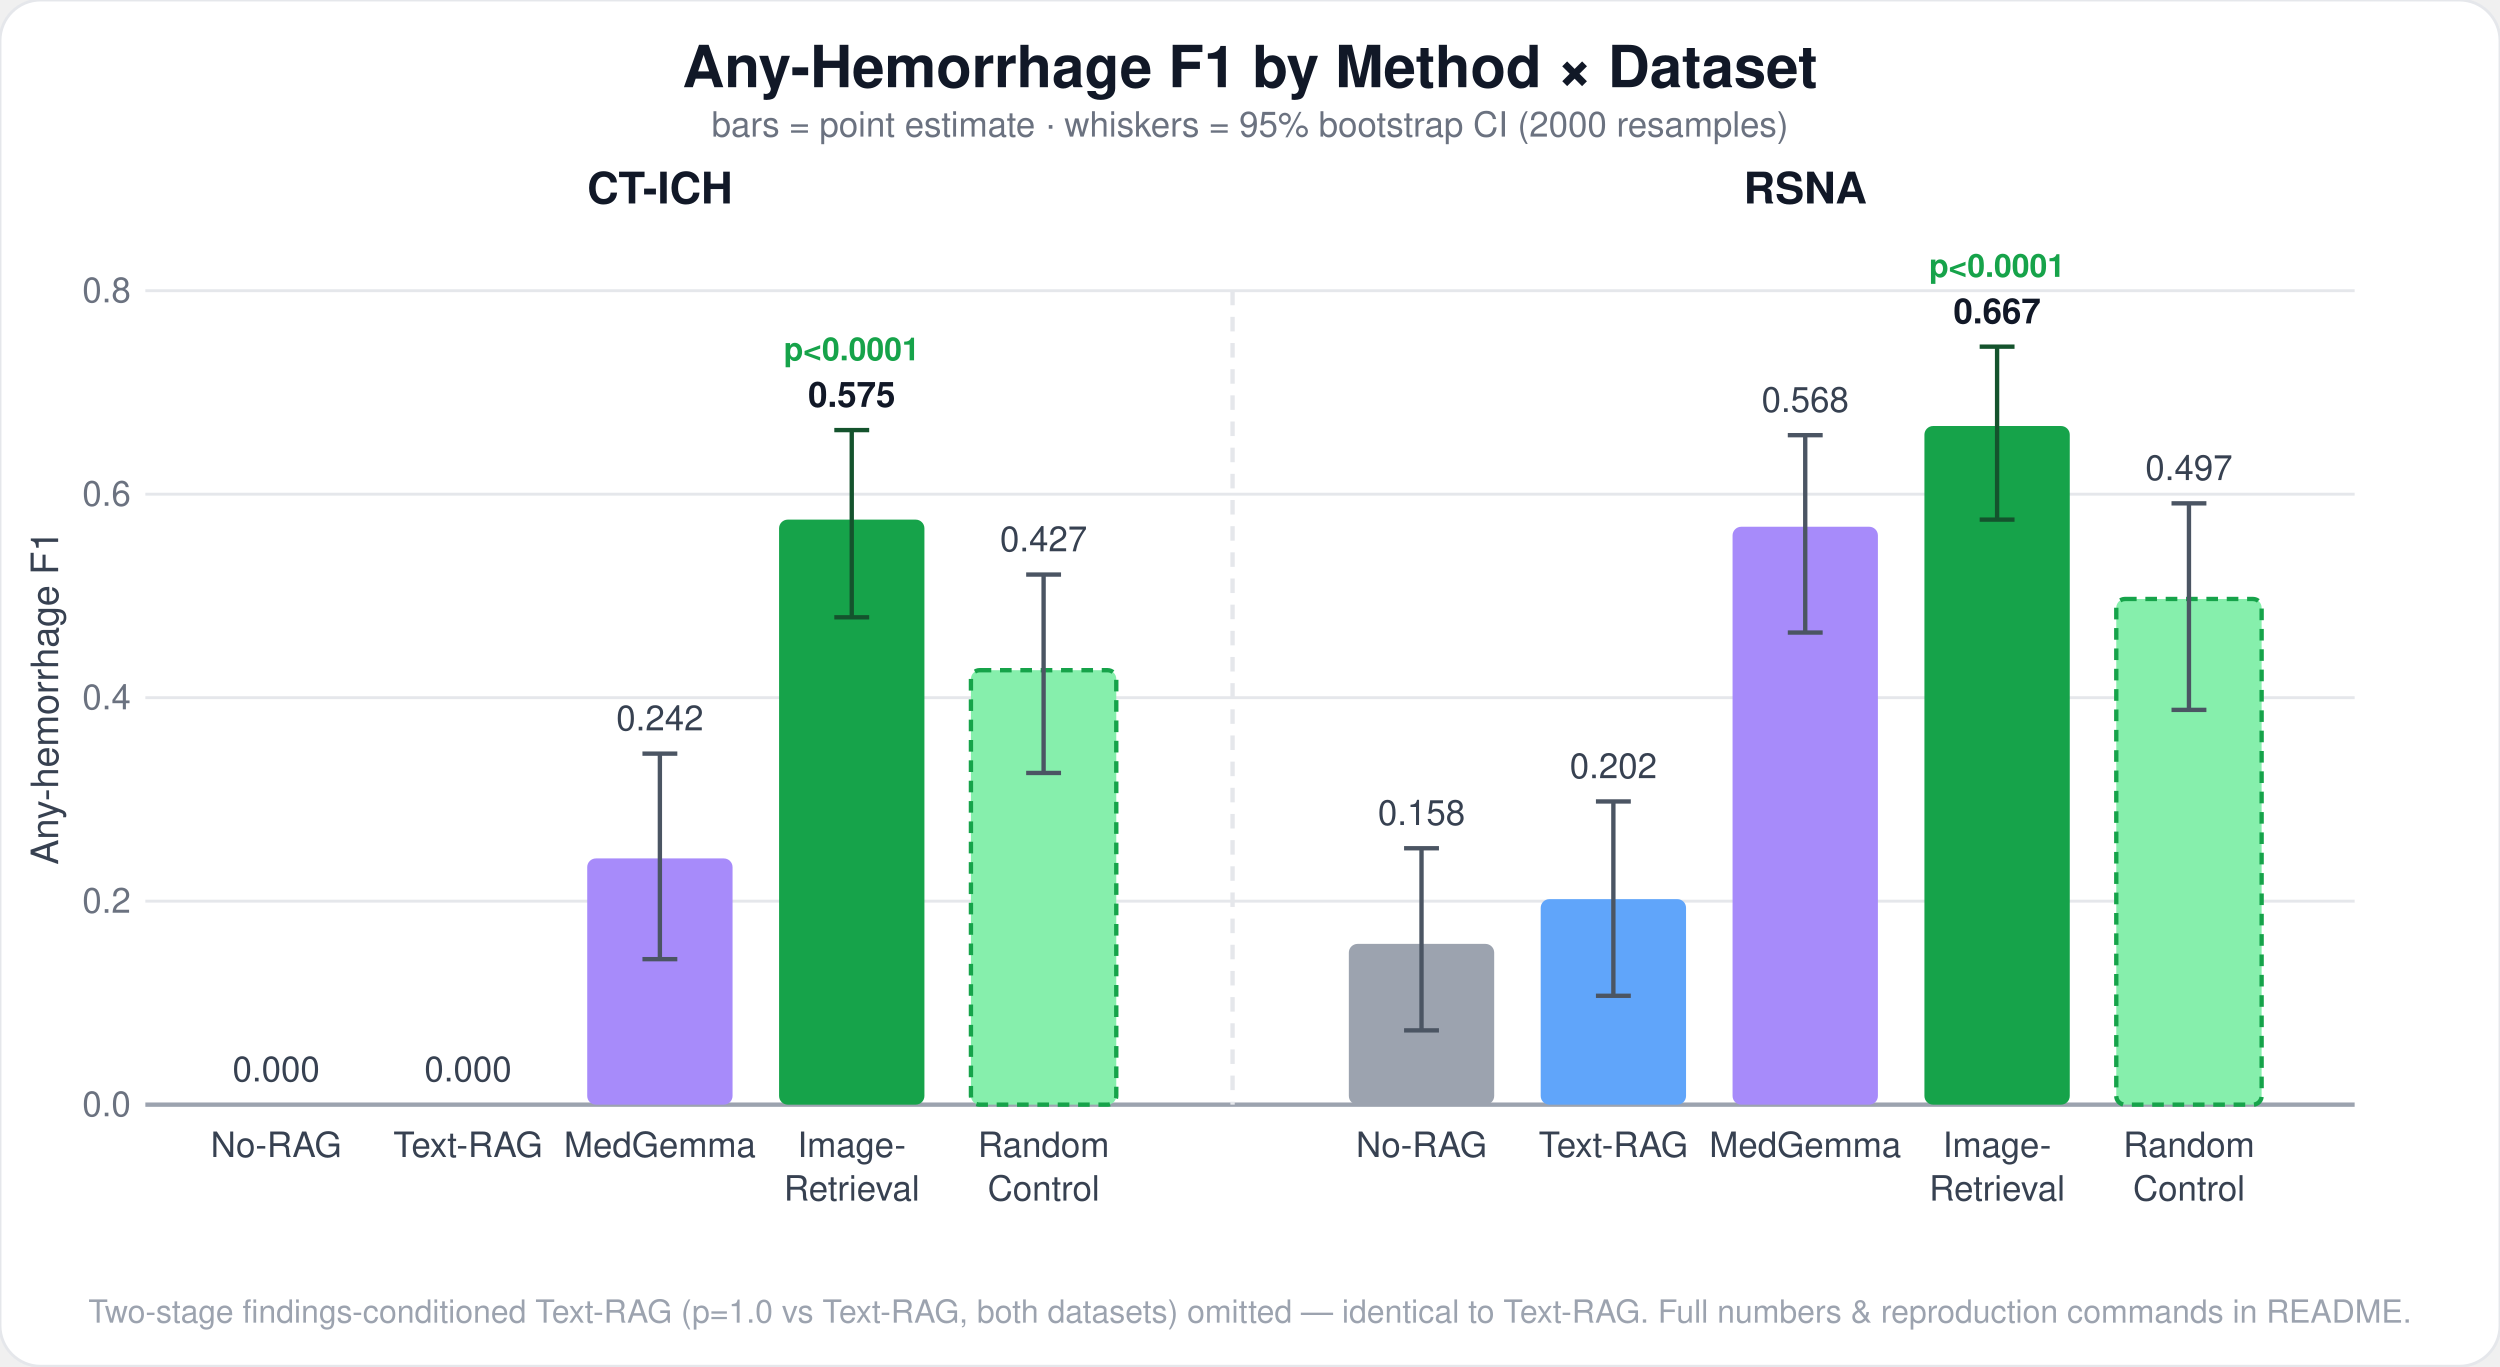
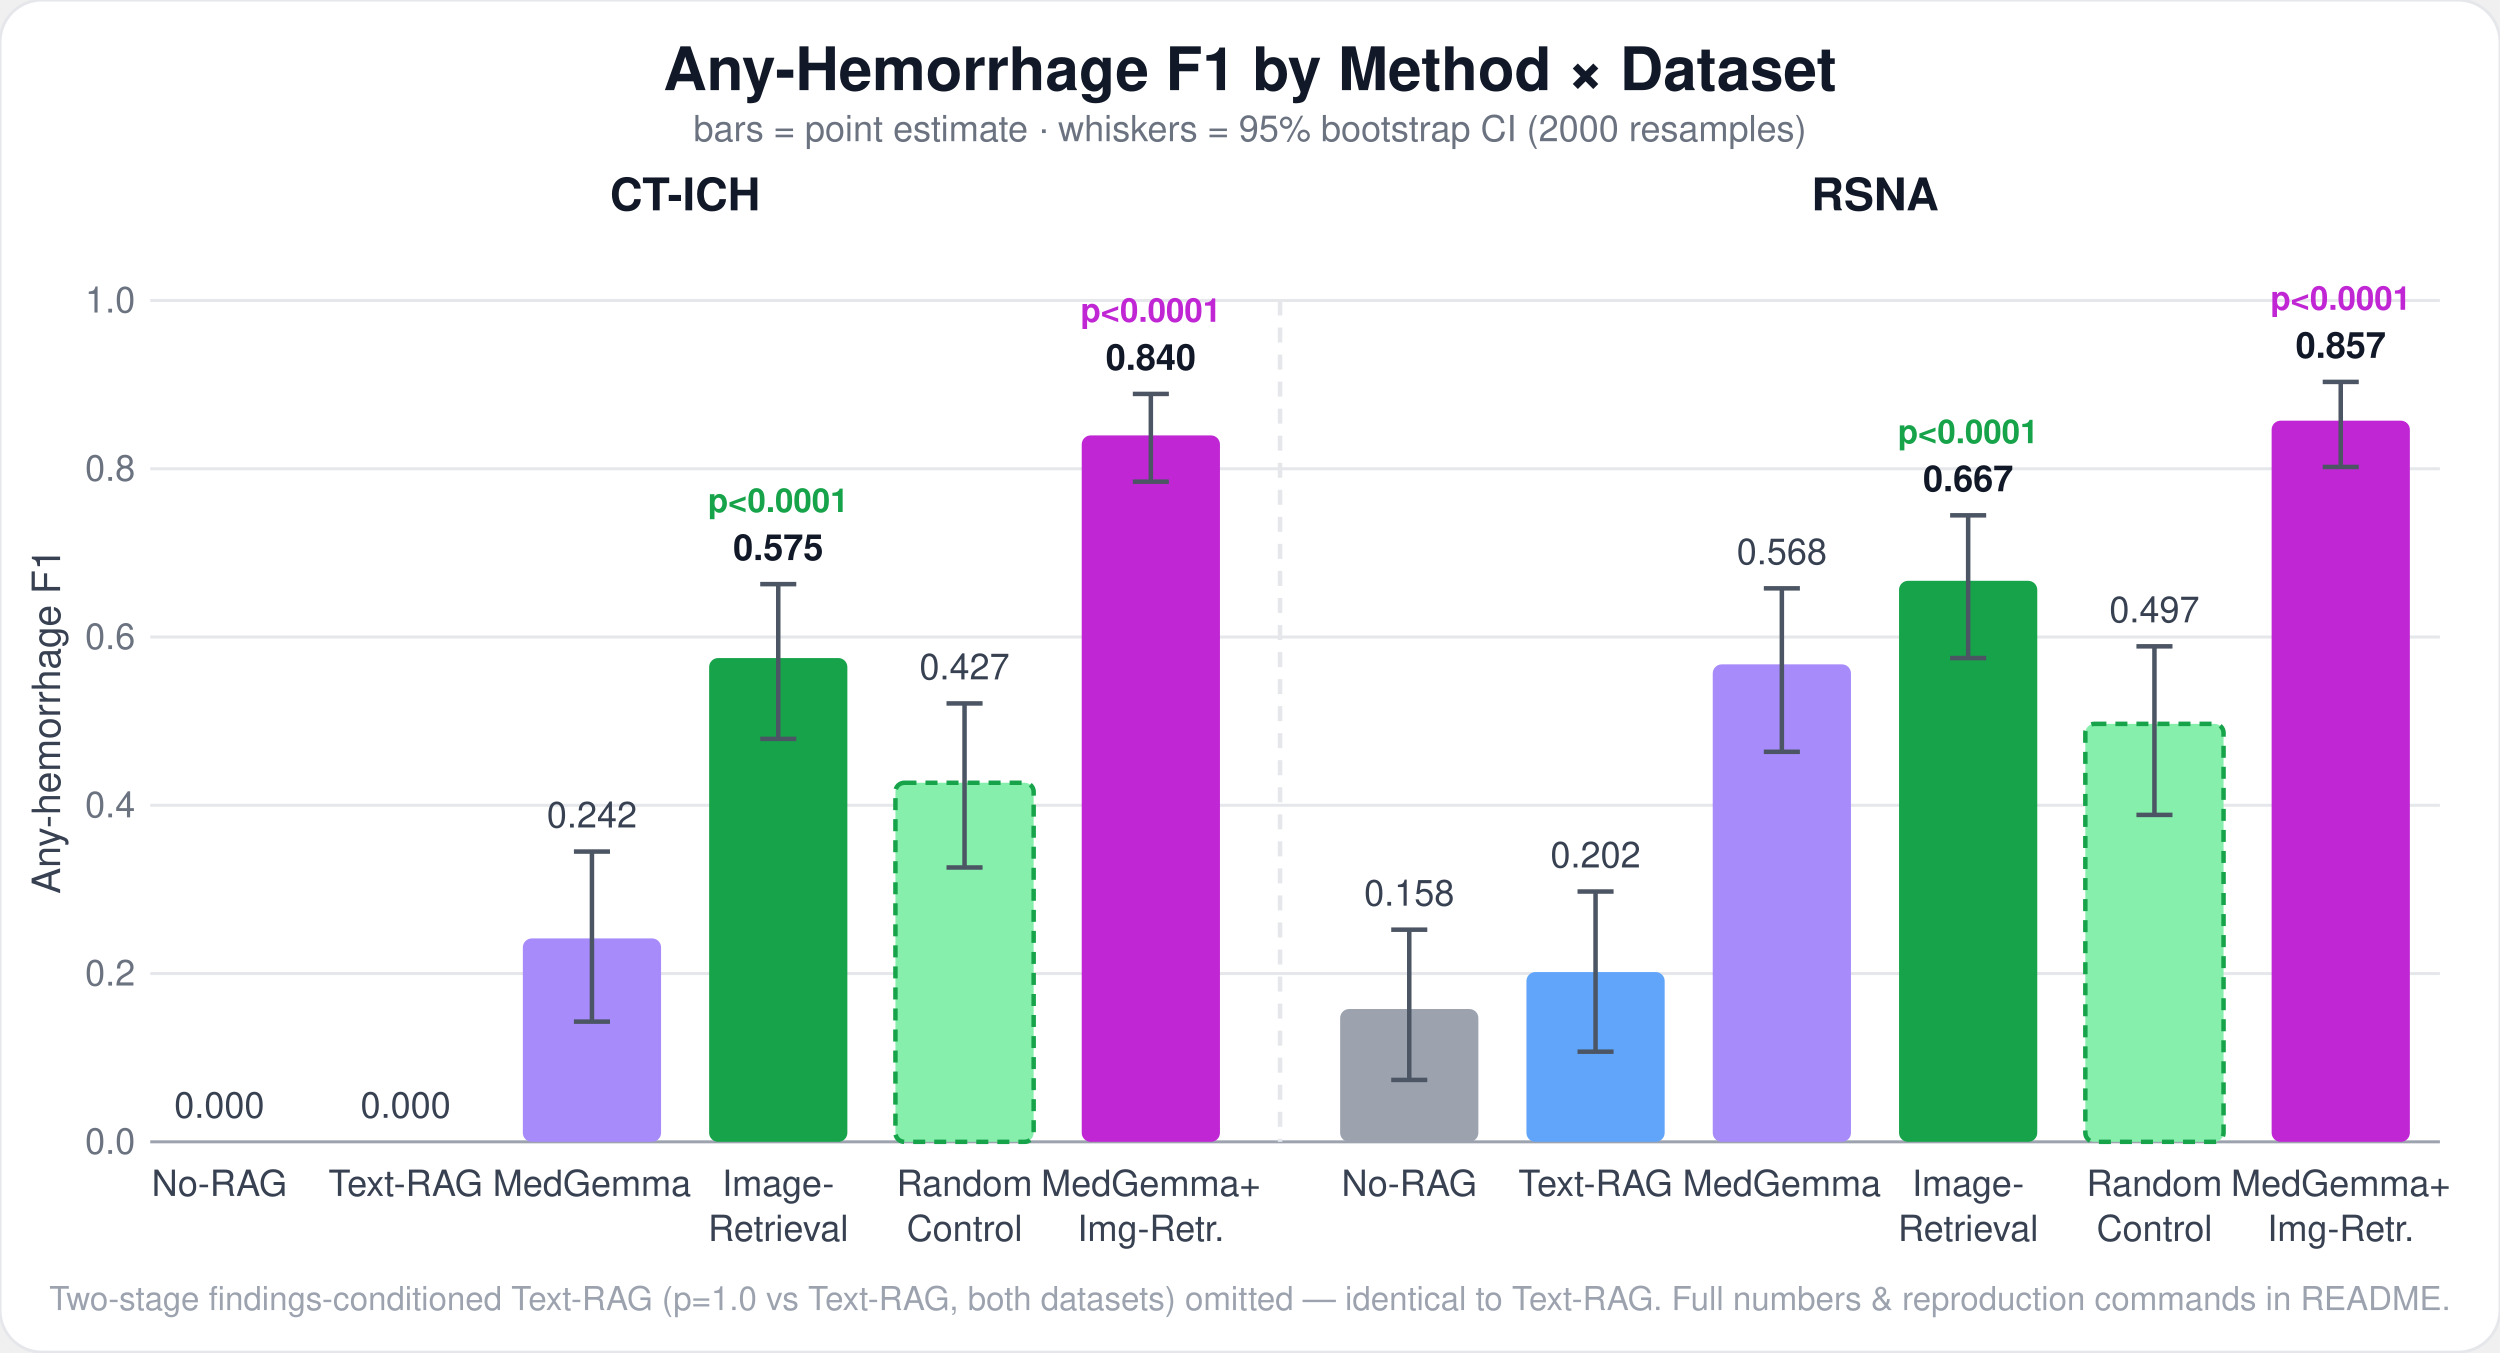
- <svg xmlns="http://www.w3.org/2000/svg" viewBox="0 0 860 470" font-family="Segoe UI, Helvetica, Arial, sans-serif">
-   <rect x="0" y="0" width="860" height="470" rx="14" fill="#FFFFFF" stroke="#E5E7EB" stroke-width="1" />
-   <text x="430" y="30" text-anchor="middle" font-size="20" font-weight="700" fill="#111827">Any-Hemorrhage F1 by Method × Dataset</text>
-   <text x="430" y="47" text-anchor="middle" font-size="12" fill="#6B7280">bars = point estimate · whiskers = 95% bootstrap CI (2000 resamples)</text>
-   <text x="227" y="70" text-anchor="middle" font-size="15" font-weight="700" fill="#111827">CT-ICH</text>
-   <text x="621" y="70" text-anchor="middle" font-size="15" font-weight="700" fill="#111827">RSNA</text>
-   <g stroke="#E5E7EB" stroke-width="1">
-     <line x1="50" y1="100" x2="810" y2="100" />
-     <line x1="50" y1="170" x2="810" y2="170" />
-     <line x1="50" y1="240" x2="810" y2="240" />
-     <line x1="50" y1="310" x2="810" y2="310" />
-   </g>
-   <line x1="50" y1="380" x2="810" y2="380" stroke="#9CA3AF" stroke-width="1.5" />
-   <line x1="424" y1="100" x2="424" y2="380" stroke="#E5E7EB" stroke-width="1.5" stroke-dasharray="5,4" />
-   <g font-size="12" fill="#6B7280" text-anchor="end">
-     <text x="45" y="384">0.0</text>
-     <text x="45" y="314">0.2</text>
-     <text x="45" y="244">0.4</text>
-     <text x="45" y="174">0.6</text>
-     <text x="45" y="104">0.8</text>
-   </g>
+ <svg xmlns="http://www.w3.org/2000/svg" viewBox="0 0 832 450" font-family="Segoe UI, Helvetica, Arial, sans-serif">
+   <rect x="0" y="0" width="832" height="450" rx="14" fill="#FFFFFF" stroke="#E5E7EB" stroke-width="1" />
+   <text x="416.0" y="30" text-anchor="middle" font-size="20" font-weight="700" fill="#111827">Any-Hemorrhage F1 by Method × Dataset</text>
+   <text x="416.0" y="47" text-anchor="middle" font-size="12" fill="#6B7280">bars = point estimate · whiskers = 95% bootstrap CI (2000 resamples)</text>
+   <line x1="50" y1="380.0" x2="812" y2="380.0" stroke="#9CA3AF" stroke-width="1" />
+   <text x="45" y="384.0" text-anchor="end" font-size="12" fill="#6B7280">0.0</text>
+   <line x1="50" y1="324.0" x2="812" y2="324.0" stroke="#E5E7EB" stroke-width="1" />
+   <text x="45" y="328.0" text-anchor="end" font-size="12" fill="#6B7280">0.2</text>
+   <line x1="50" y1="268.0" x2="812" y2="268.0" stroke="#E5E7EB" stroke-width="1" />
+   <text x="45" y="272.0" text-anchor="end" font-size="12" fill="#6B7280">0.4</text>
+   <line x1="50" y1="212.0" x2="812" y2="212.0" stroke="#E5E7EB" stroke-width="1" />
+   <text x="45" y="216.0" text-anchor="end" font-size="12" fill="#6B7280">0.6</text>
+   <line x1="50" y1="156.0" x2="812" y2="156.0" stroke="#E5E7EB" stroke-width="1" />
+   <text x="45" y="160.0" text-anchor="end" font-size="12" fill="#6B7280">0.8</text>
+   <line x1="50" y1="100.0" x2="812" y2="100.0" stroke="#E5E7EB" stroke-width="1" />
+   <text x="45" y="104.0" text-anchor="end" font-size="12" fill="#6B7280">1.0</text>
+   <line x1="426.0" y1="100" x2="426.0" y2="380" stroke="#E5E7EB" stroke-width="1.5" stroke-dasharray="5,4" />
  <text x="20" y="240" text-anchor="middle" font-size="13" fill="#374151" transform="rotate(-90 20 240)">Any-hemorrhage F1</text>
-   <text x="95" y="372" text-anchor="middle" font-size="12" fill="#374151">0.000</text>
-   <text x="161" y="372" text-anchor="middle" font-size="12" fill="#374151">0.000</text>
-   <rect x="202" y="295.3" width="50" height="84.7" fill="#A78BFA" rx="3" />
-   <line x1="227" y1="329.95" x2="227" y2="259.25" stroke="#4B5563" stroke-width="1.5" />
-   <line x1="221" y1="329.95" x2="233" y2="329.95" stroke="#4B5563" stroke-width="1.5" />
-   <line x1="221" y1="259.25" x2="233" y2="259.25" stroke="#4B5563" stroke-width="1.5" />
-   <text x="227" y="251.25" text-anchor="middle" font-size="12" fill="#374151">0.242</text>
-   <rect x="268" y="178.75" width="50" height="201.25" fill="#16A34A" rx="3" />
-   <line x1="293" y1="212.35" x2="293" y2="147.95" stroke="#14532D" stroke-width="1.5" />
-   <line x1="287" y1="212.35" x2="299" y2="212.35" stroke="#14532D" stroke-width="1.5" />
-   <line x1="287" y1="147.95" x2="299" y2="147.95" stroke="#14532D" stroke-width="1.5" />
-   <text x="293" y="139.95" text-anchor="middle" font-size="12" font-weight="700" fill="#111827">0.575</text>
-   <text x="293" y="123.95" text-anchor="middle" font-size="11" font-weight="700" fill="#16A34A">p&lt;0.0001</text>
-   <rect x="334" y="230.55" width="50" height="149.45" fill="#86EFAC" stroke="#16A34A" stroke-width="1.5" stroke-dasharray="4,3" rx="3" />
-   <line x1="359" y1="265.9" x2="359" y2="197.65" stroke="#4B5563" stroke-width="1.5" />
-   <line x1="353" y1="265.9" x2="365" y2="265.9" stroke="#4B5563" stroke-width="1.5" />
-   <line x1="353" y1="197.65" x2="365" y2="197.65" stroke="#4B5563" stroke-width="1.5" />
-   <text x="359" y="189.65" text-anchor="middle" font-size="12" fill="#374151">0.427</text>
-   <rect x="464" y="324.7" width="50" height="55.3" fill="#9CA3AF" rx="3" />
-   <line x1="489" y1="354.45" x2="489" y2="291.8" stroke="#4B5563" stroke-width="1.5" />
-   <line x1="483" y1="354.45" x2="495" y2="354.45" stroke="#4B5563" stroke-width="1.5" />
-   <line x1="483" y1="291.8" x2="495" y2="291.8" stroke="#4B5563" stroke-width="1.5" />
-   <text x="489" y="283.8" text-anchor="middle" font-size="12" fill="#374151">0.158</text>
-   <rect x="530" y="309.3" width="50" height="70.7" fill="#60A5FA" rx="3" />
-   <line x1="555" y1="342.55" x2="555" y2="275.7" stroke="#4B5563" stroke-width="1.5" />
-   <line x1="549" y1="342.55" x2="561" y2="342.55" stroke="#4B5563" stroke-width="1.5" />
-   <line x1="549" y1="275.7" x2="561" y2="275.7" stroke="#4B5563" stroke-width="1.5" />
-   <text x="555" y="267.7" text-anchor="middle" font-size="12" fill="#374151">0.202</text>
-   <rect x="596" y="181.2" width="50" height="198.8" fill="#A78BFA" rx="3" />
-   <line x1="621" y1="217.6" x2="621" y2="149.7" stroke="#4B5563" stroke-width="1.5" />
-   <line x1="615" y1="217.6" x2="627" y2="217.6" stroke="#4B5563" stroke-width="1.5" />
-   <line x1="615" y1="149.7" x2="627" y2="149.7" stroke="#4B5563" stroke-width="1.5" />
-   <text x="621" y="141.7" text-anchor="middle" font-size="12" fill="#374151">0.568</text>
-   <rect x="662" y="146.55" width="50" height="233.45" fill="#16A34A" rx="3" />
-   <line x1="687" y1="178.75" x2="687" y2="119.25" stroke="#14532D" stroke-width="1.5" />
-   <line x1="681" y1="178.75" x2="693" y2="178.75" stroke="#14532D" stroke-width="1.5" />
-   <line x1="681" y1="119.25" x2="693" y2="119.25" stroke="#14532D" stroke-width="1.5" />
-   <text x="687" y="111.25" text-anchor="middle" font-size="12" font-weight="700" fill="#111827">0.667</text>
-   <text x="687" y="95.25" text-anchor="middle" font-size="11" font-weight="700" fill="#16A34A">p&lt;0.0001</text>
-   <rect x="728" y="206.05" width="50" height="173.95" fill="#86EFAC" stroke="#16A34A" stroke-width="1.5" stroke-dasharray="4,3" rx="3" />
-   <line x1="753" y1="244.2" x2="753" y2="173.15" stroke="#4B5563" stroke-width="1.5" />
-   <line x1="747" y1="244.2" x2="759" y2="244.2" stroke="#4B5563" stroke-width="1.5" />
-   <line x1="747" y1="173.15" x2="759" y2="173.15" stroke="#4B5563" stroke-width="1.5" />
-   <text x="753" y="165.15" text-anchor="middle" font-size="12" fill="#374151">0.497</text>
-   <g font-size="12" fill="#374151" text-anchor="middle">
-     <text x="95" y="398">No-RAG</text>
-     <text x="161" y="398">Text-RAG</text>
-     <text x="227" y="398">MedGemma</text>
-     <text x="293" y="398">Image-</text>
-     <text x="293" y="413">Retrieval</text>
-     <text x="359" y="398">Random</text>
-     <text x="359" y="413">Control</text>
-     <text x="489" y="398">No-RAG</text>
-     <text x="555" y="398">Text-RAG</text>
-     <text x="621" y="398">MedGemma</text>
-     <text x="687" y="398">Image-</text>
-     <text x="687" y="413">Retrieval</text>
-     <text x="753" y="398">Random</text>
-     <text x="753" y="413">Control</text>
-   </g>
-   <text x="430" y="455" text-anchor="middle" font-size="11" fill="#9CA3AF">Two-stage findings-conditioned Text-RAG (p=1.0 vs Text-RAG, both datasets) omitted — identical to Text-RAG. Full numbers &amp; reproduction commands in README.</text>
+   <text x="228.0" y="70" text-anchor="middle" font-size="15" font-weight="700" fill="#111827">CT-ICH</text>
+   <text x="73.0" y="372" text-anchor="middle" font-size="12" fill="#374151">0.000</text>
+   <text x="135.0" y="372" text-anchor="middle" font-size="12" fill="#374151">0.000</text>
+   <rect x="174" y="312.3" width="46" height="67.7" fill="#A78BFA" rx="3" />
+   <line x1="197.0" y1="340.0" x2="197.0" y2="283.4" stroke="#4B5563" stroke-width="1.5" />
+   <line x1="191.0" y1="340.0" x2="203.0" y2="340.0" stroke="#4B5563" stroke-width="1.5" />
+   <line x1="191.0" y1="283.4" x2="203.0" y2="283.4" stroke="#4B5563" stroke-width="1.5" />
+   <text x="197.0" y="275.4" text-anchor="middle" font-size="12" fill="#374151">0.242</text>
+   <rect x="236" y="219.0" width="46" height="161.0" fill="#16A34A" rx="3" />
+   <line x1="259.0" y1="245.9" x2="259.0" y2="194.4" stroke="#4B5563" stroke-width="1.5" />
+   <line x1="253.0" y1="245.9" x2="265.0" y2="245.9" stroke="#4B5563" stroke-width="1.5" />
+   <line x1="253.0" y1="194.4" x2="265.0" y2="194.4" stroke="#4B5563" stroke-width="1.5" />
+   <text x="259.0" y="186.4" text-anchor="middle" font-size="12" font-weight="700" fill="#111827">0.575</text>
+   <text x="259.0" y="170.4" text-anchor="middle" font-size="11" font-weight="700" fill="#16A34A">p&lt;0.0001</text>
+   <rect x="298" y="260.5" width="46" height="119.5" fill="#86EFAC" stroke="#16A34A" stroke-width="1.5" stroke-dasharray="4,3" rx="3" />
+   <line x1="321.0" y1="288.7" x2="321.0" y2="234.1" stroke="#4B5563" stroke-width="1.5" />
+   <line x1="315.0" y1="288.7" x2="327.0" y2="288.7" stroke="#4B5563" stroke-width="1.5" />
+   <line x1="315.0" y1="234.1" x2="327.0" y2="234.1" stroke="#4B5563" stroke-width="1.5" />
+   <text x="321.0" y="226.1" text-anchor="middle" font-size="12" fill="#374151">0.427</text>
+   <rect x="360" y="144.9" width="46" height="235.1" fill="#C026D3" rx="3" />
+   <line x1="383.0" y1="160.3" x2="383.0" y2="131.1" stroke="#4B5563" stroke-width="1.5" />
+   <line x1="377.0" y1="160.3" x2="389.0" y2="160.3" stroke="#4B5563" stroke-width="1.5" />
+   <line x1="377.0" y1="131.1" x2="389.0" y2="131.1" stroke="#4B5563" stroke-width="1.5" />
+   <text x="383.0" y="123.1" text-anchor="middle" font-size="12" font-weight="700" fill="#111827">0.840</text>
+   <text x="383.0" y="107.1" text-anchor="middle" font-size="11" font-weight="700" fill="#C026D3">p&lt;0.0001</text>
+   <text x="73.0" y="398" text-anchor="middle" font-size="12" fill="#374151">No-RAG</text>
+   <text x="135.0" y="398" text-anchor="middle" font-size="12" fill="#374151">Text-RAG</text>
+   <text x="197.0" y="398" text-anchor="middle" font-size="12" fill="#374151">MedGemma</text>
+   <text x="259.0" y="398" text-anchor="middle" font-size="12" fill="#374151">Image-</text>
+   <text x="259.0" y="413" text-anchor="middle" font-size="12" fill="#374151">Retrieval</text>
+   <text x="321.0" y="398" text-anchor="middle" font-size="12" fill="#374151">Random</text>
+   <text x="321.0" y="413" text-anchor="middle" font-size="12" fill="#374151">Control</text>
+   <text x="383.0" y="398" text-anchor="middle" font-size="12" fill="#374151">MedGemma+</text>
+   <text x="383.0" y="413" text-anchor="middle" font-size="12" fill="#374151">Img-Retr.</text>
+   <text x="624.0" y="70" text-anchor="middle" font-size="15" font-weight="700" fill="#111827">RSNA</text>
+   <rect x="446" y="335.8" width="46" height="44.2" fill="#9CA3AF" rx="3" />
+   <line x1="469.0" y1="359.4" x2="469.0" y2="309.4" stroke="#4B5563" stroke-width="1.5" />
+   <line x1="463.0" y1="359.4" x2="475.0" y2="359.4" stroke="#4B5563" stroke-width="1.5" />
+   <line x1="463.0" y1="309.4" x2="475.0" y2="309.4" stroke="#4B5563" stroke-width="1.5" />
+   <text x="469.0" y="301.4" text-anchor="middle" font-size="12" fill="#374151">0.158</text>
+   <rect x="508" y="323.5" width="46" height="56.5" fill="#60A5FA" rx="3" />
+   <line x1="531.0" y1="350.0" x2="531.0" y2="296.7" stroke="#4B5563" stroke-width="1.5" />
+   <line x1="525.0" y1="350.0" x2="537.0" y2="350.0" stroke="#4B5563" stroke-width="1.5" />
+   <line x1="525.0" y1="296.7" x2="537.0" y2="296.7" stroke="#4B5563" stroke-width="1.5" />
+   <text x="531.0" y="288.7" text-anchor="middle" font-size="12" fill="#374151">0.202</text>
+   <rect x="570" y="221.1" width="46" height="158.9" fill="#A78BFA" rx="3" />
+   <line x1="593.0" y1="250.2" x2="593.0" y2="195.8" stroke="#4B5563" stroke-width="1.5" />
+   <line x1="587.0" y1="250.2" x2="599.0" y2="250.2" stroke="#4B5563" stroke-width="1.5" />
+   <line x1="587.0" y1="195.8" x2="599.0" y2="195.8" stroke="#4B5563" stroke-width="1.5" />
+   <text x="593.0" y="187.8" text-anchor="middle" font-size="12" fill="#374151">0.568</text>
+   <rect x="632" y="193.3" width="46" height="186.7" fill="#16A34A" rx="3" />
+   <line x1="655.0" y1="219.0" x2="655.0" y2="171.5" stroke="#4B5563" stroke-width="1.5" />
+   <line x1="649.0" y1="219.0" x2="661.0" y2="219.0" stroke="#4B5563" stroke-width="1.5" />
+   <line x1="649.0" y1="171.5" x2="661.0" y2="171.5" stroke="#4B5563" stroke-width="1.5" />
+   <text x="655.0" y="163.5" text-anchor="middle" font-size="12" font-weight="700" fill="#111827">0.667</text>
+   <text x="655.0" y="147.5" text-anchor="middle" font-size="11" font-weight="700" fill="#16A34A">p&lt;0.0001</text>
+   <rect x="694" y="240.9" width="46" height="139.1" fill="#86EFAC" stroke="#16A34A" stroke-width="1.5" stroke-dasharray="4,3" rx="3" />
+   <line x1="717.0" y1="271.2" x2="717.0" y2="215.1" stroke="#4B5563" stroke-width="1.5" />
+   <line x1="711.0" y1="271.2" x2="723.0" y2="271.2" stroke="#4B5563" stroke-width="1.5" />
+   <line x1="711.0" y1="215.1" x2="723.0" y2="215.1" stroke="#4B5563" stroke-width="1.5" />
+   <text x="717.0" y="207.1" text-anchor="middle" font-size="12" fill="#374151">0.497</text>
+   <rect x="756" y="140.0" width="46" height="240.0" fill="#C026D3" rx="3" />
+   <line x1="779.0" y1="155.4" x2="779.0" y2="127.1" stroke="#4B5563" stroke-width="1.5" />
+   <line x1="773.0" y1="155.4" x2="785.0" y2="155.4" stroke="#4B5563" stroke-width="1.5" />
+   <line x1="773.0" y1="127.1" x2="785.0" y2="127.1" stroke="#4B5563" stroke-width="1.5" />
+   <text x="779.0" y="119.1" text-anchor="middle" font-size="12" font-weight="700" fill="#111827">0.857</text>
+   <text x="779.0" y="103.1" text-anchor="middle" font-size="11" font-weight="700" fill="#C026D3">p&lt;0.0001</text>
+   <text x="469.0" y="398" text-anchor="middle" font-size="12" fill="#374151">No-RAG</text>
+   <text x="531.0" y="398" text-anchor="middle" font-size="12" fill="#374151">Text-RAG</text>
+   <text x="593.0" y="398" text-anchor="middle" font-size="12" fill="#374151">MedGemma</text>
+   <text x="655.0" y="398" text-anchor="middle" font-size="12" fill="#374151">Image-</text>
+   <text x="655.0" y="413" text-anchor="middle" font-size="12" fill="#374151">Retrieval</text>
+   <text x="717.0" y="398" text-anchor="middle" font-size="12" fill="#374151">Random</text>
+   <text x="717.0" y="413" text-anchor="middle" font-size="12" fill="#374151">Control</text>
+   <text x="779.0" y="398" text-anchor="middle" font-size="12" fill="#374151">MedGemma+</text>
+   <text x="779.0" y="413" text-anchor="middle" font-size="12" fill="#374151">Img-Retr.</text>
+   <text x="416.0" y="436" text-anchor="middle" font-size="11" fill="#9CA3AF">Two-stage findings-conditioned Text-RAG (p=1.0 vs Text-RAG, both datasets) omitted — identical to Text-RAG. Full numbers &amp; reproduction commands in README.</text>
</svg>
